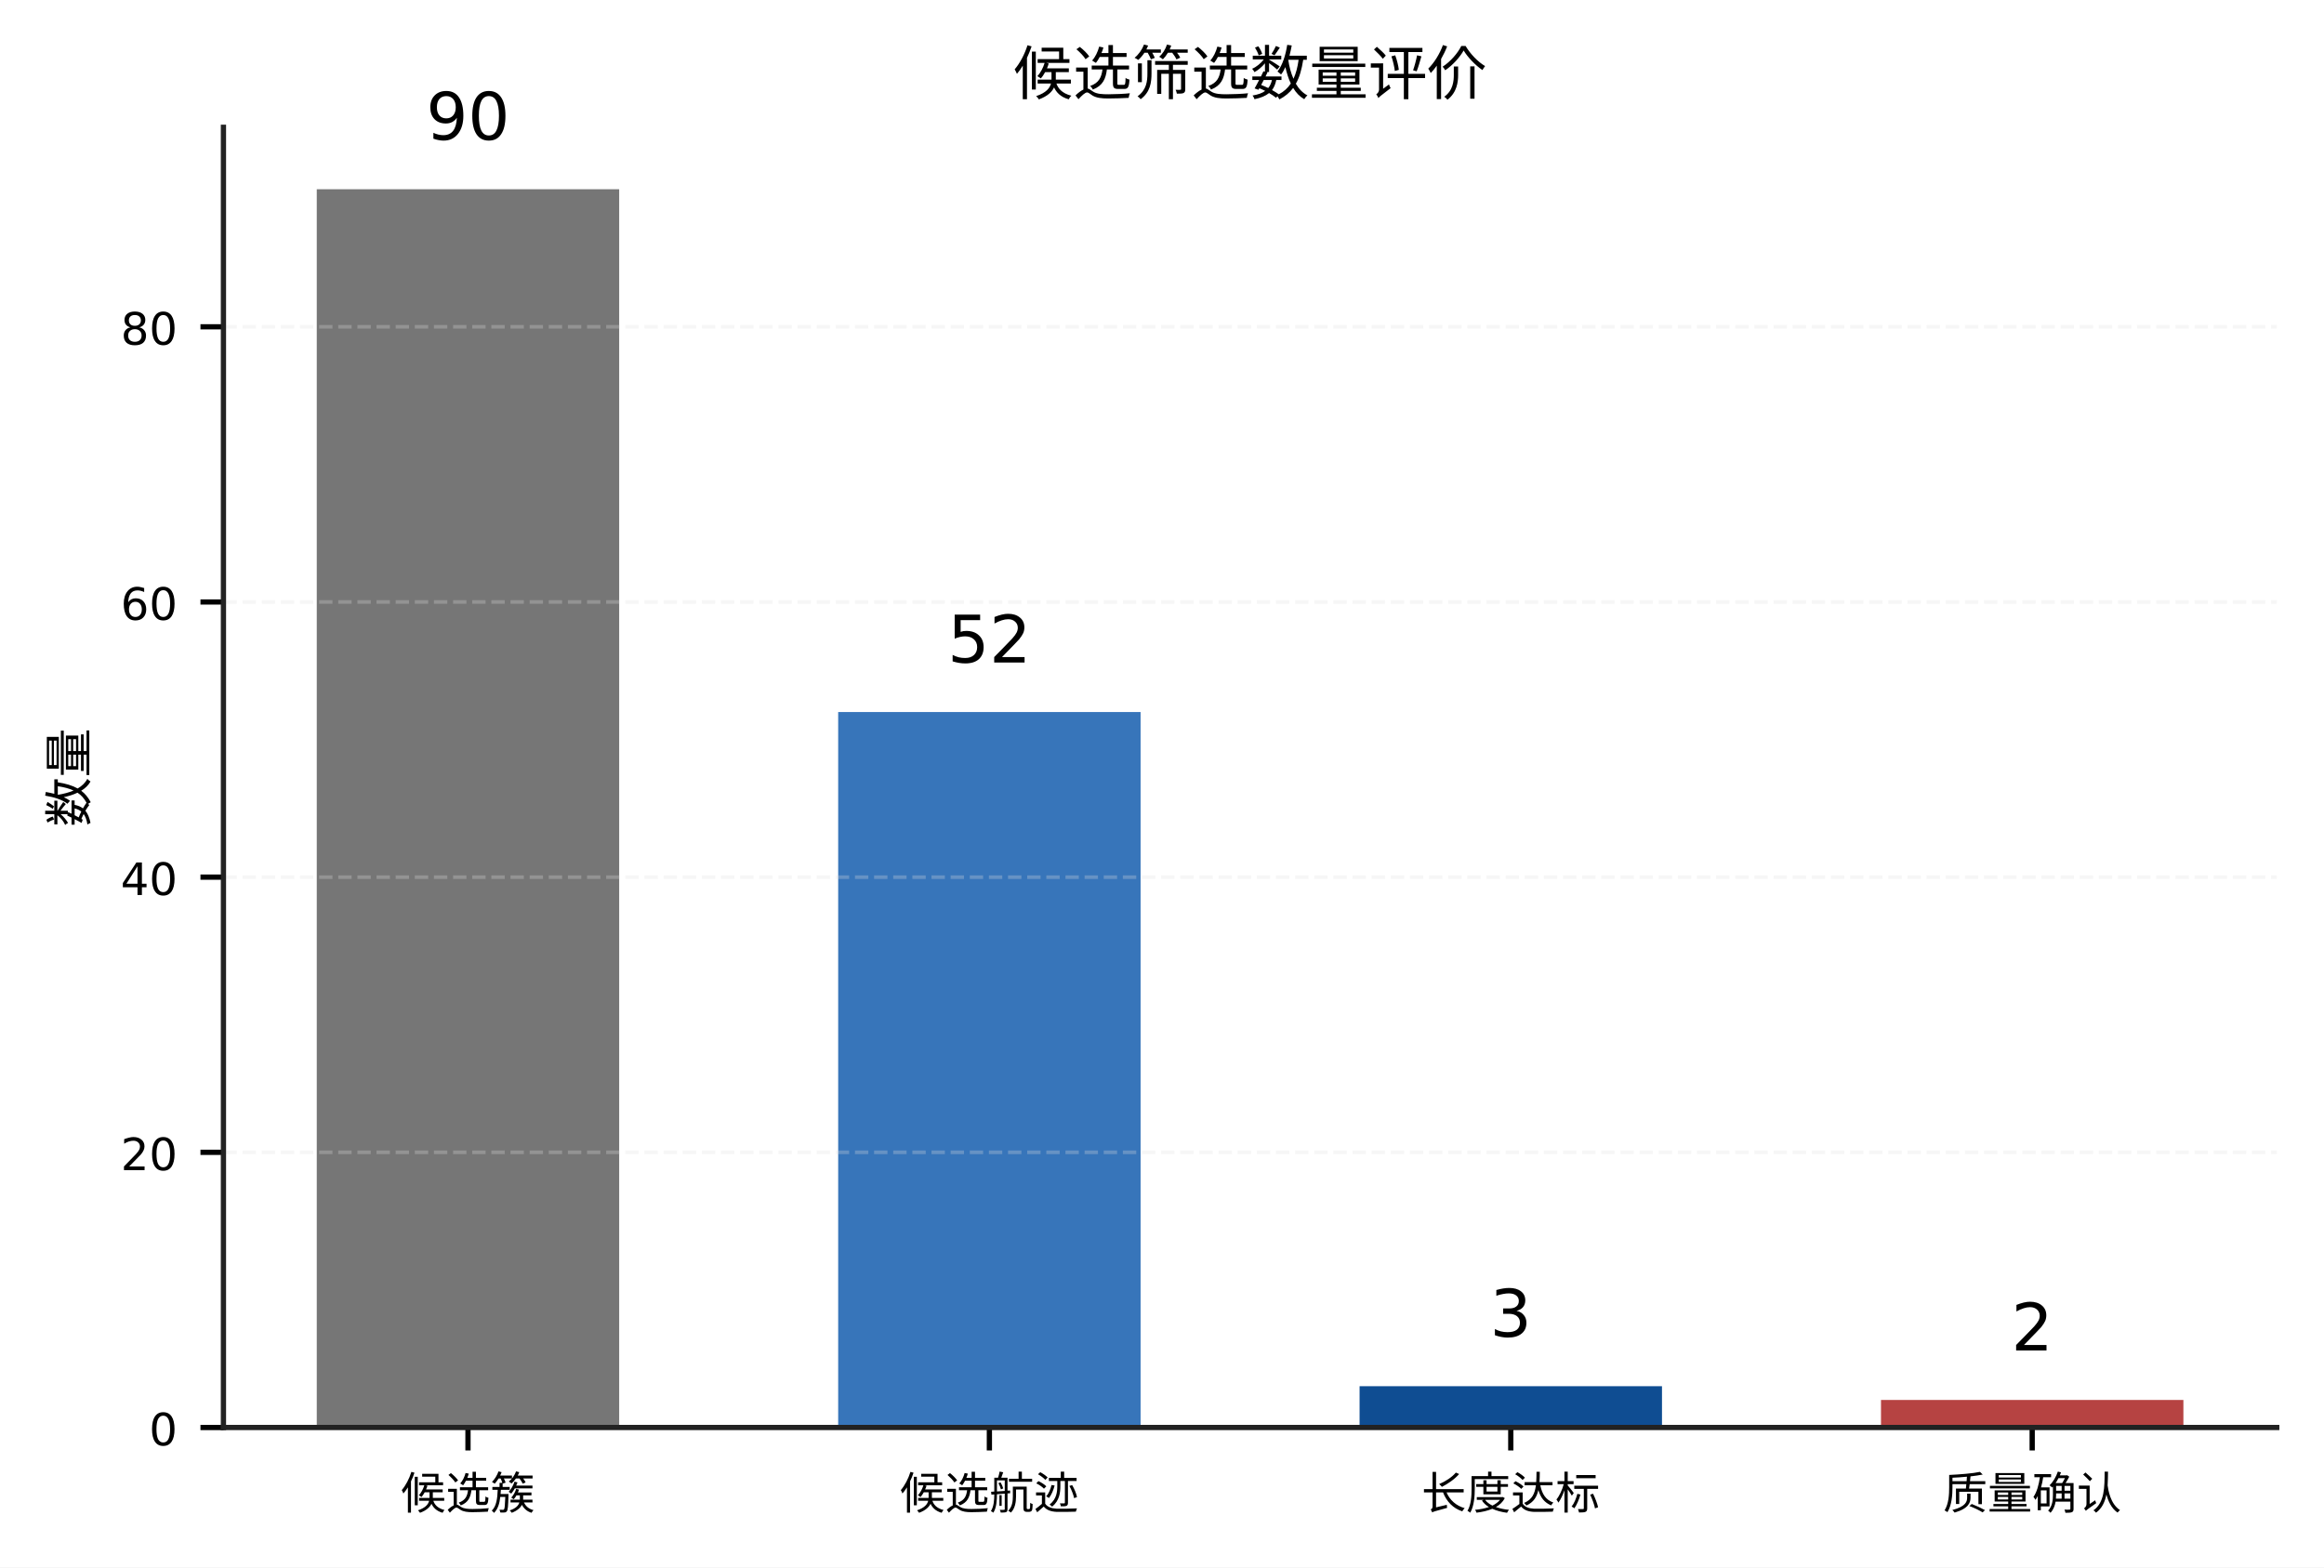
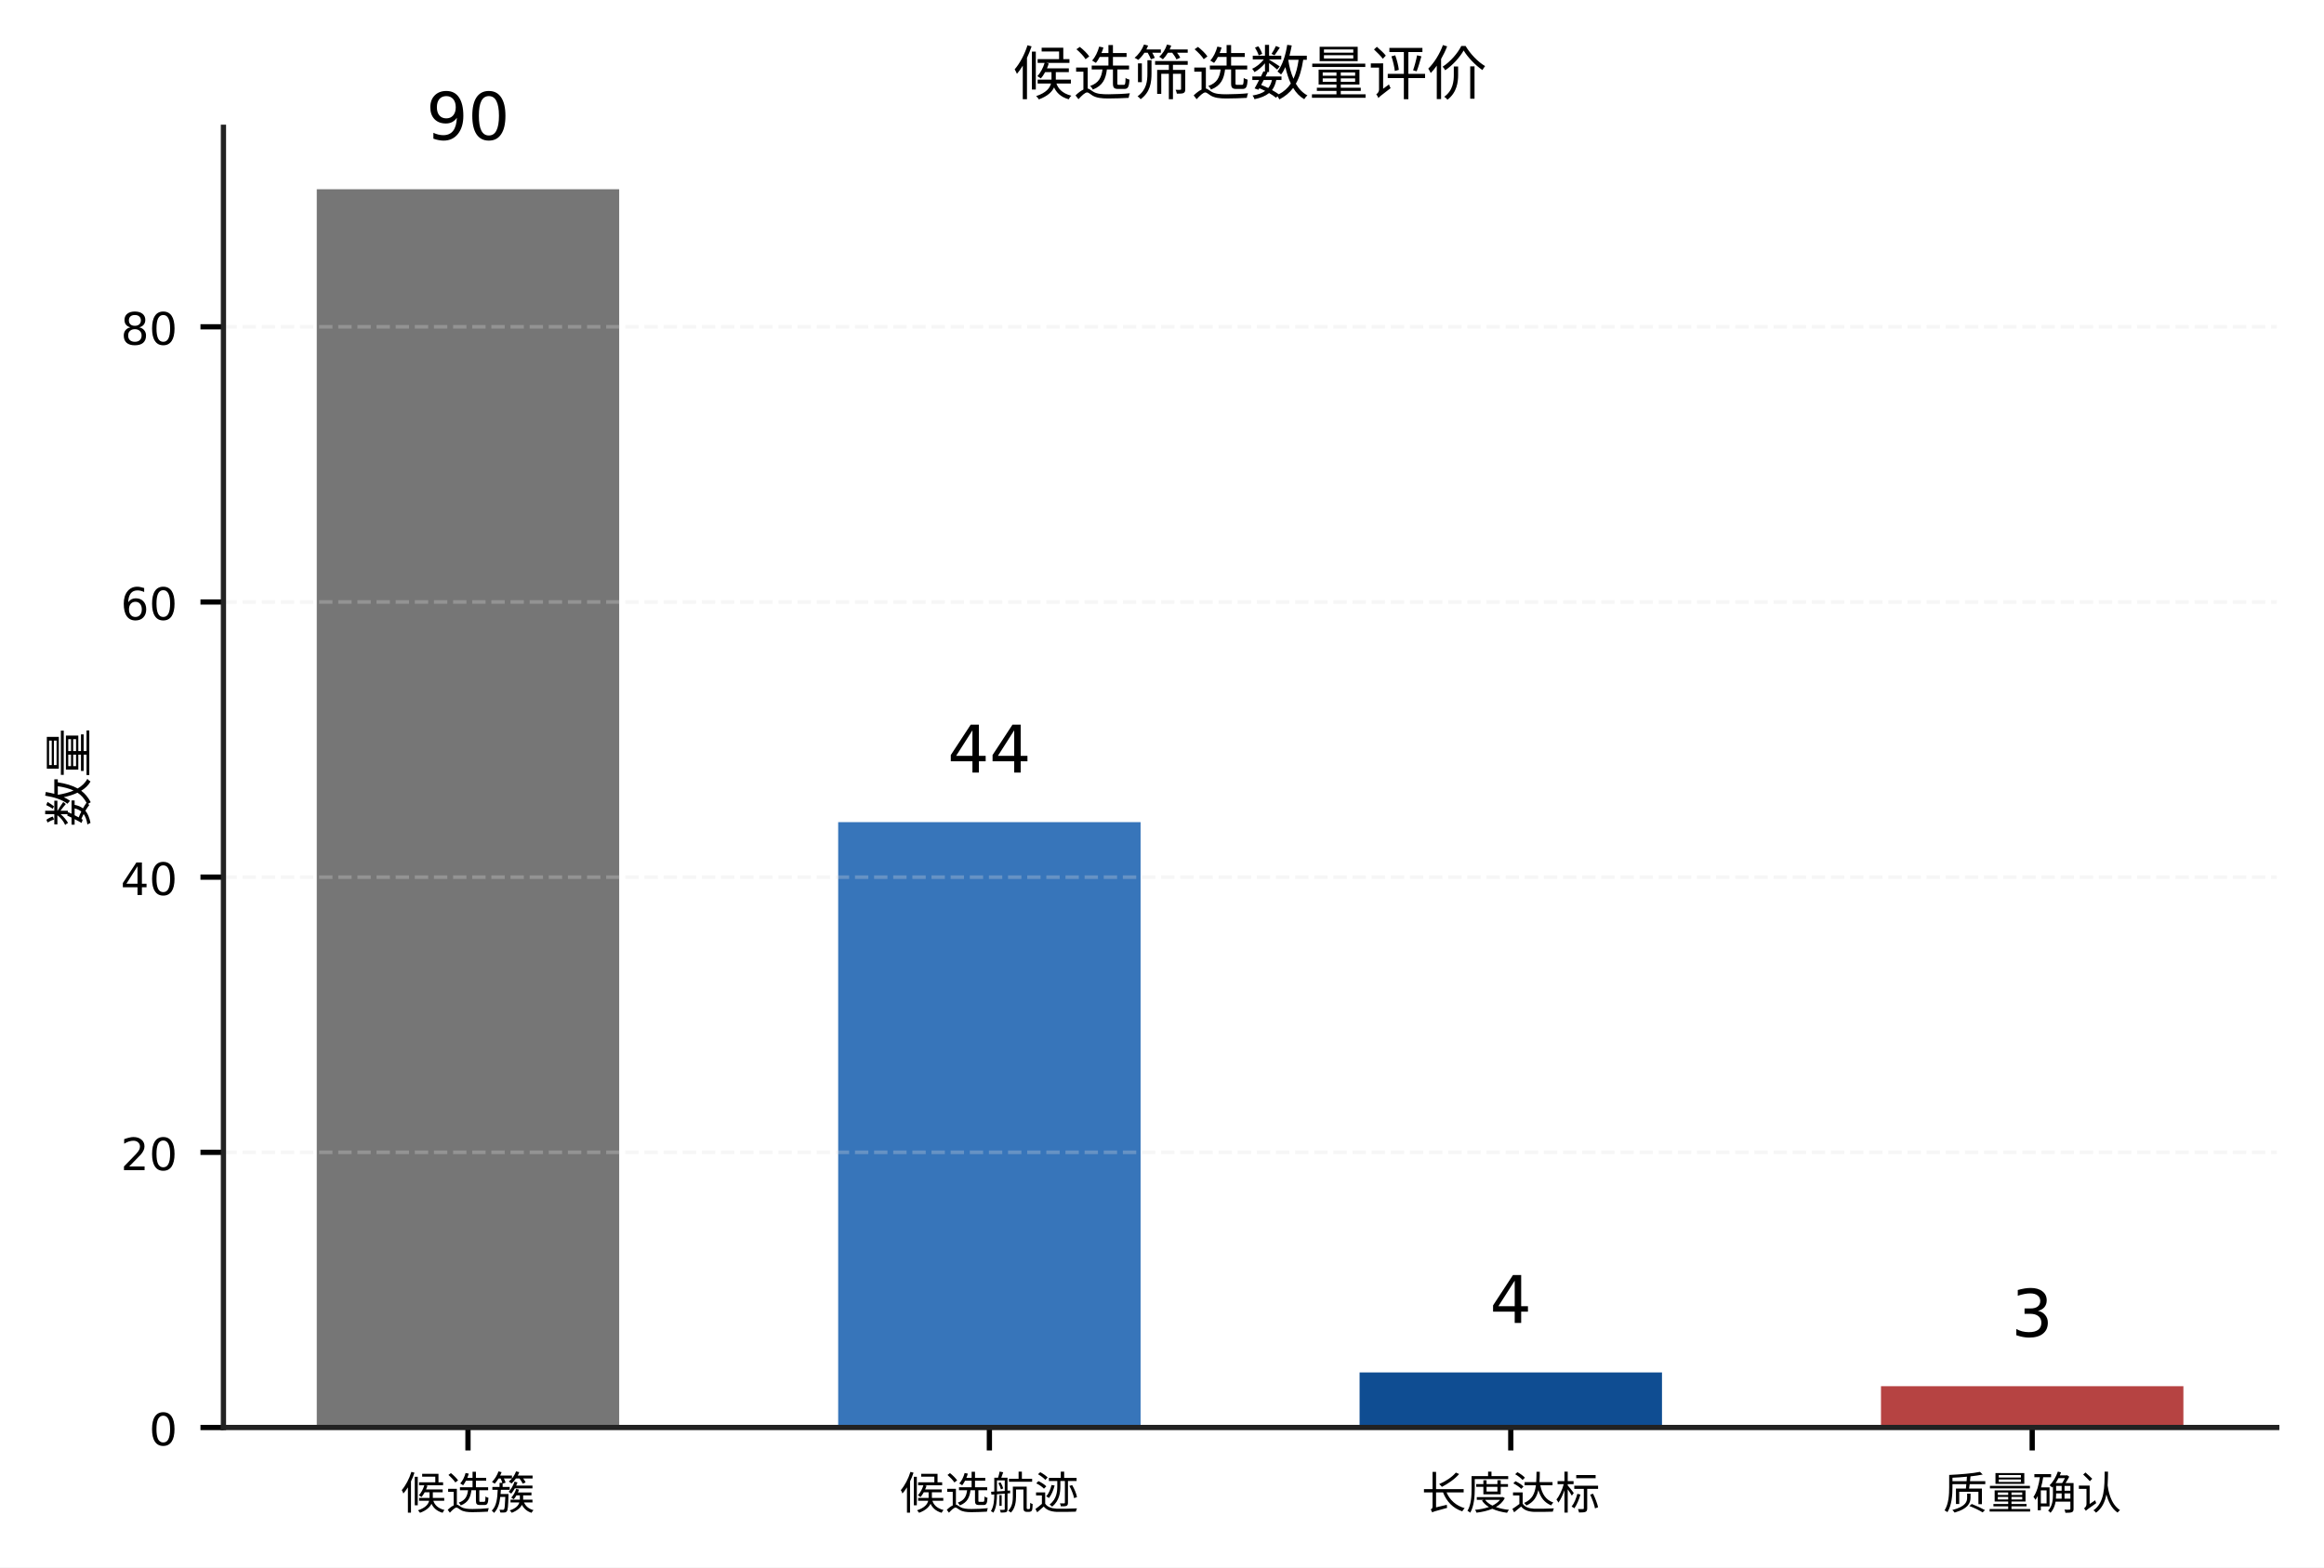
<svg xmlns="http://www.w3.org/2000/svg" xmlns:xlink="http://www.w3.org/1999/xlink" width="354pt" height="238.8pt" viewBox="0 0 354 238.8" version="1.1">
  <defs>
    <style type="text/css">*{stroke-linejoin: round; stroke-linecap: butt}</style>
  </defs>
  <g id="figure_1">
    <g id="patch_1">
      <path d="M 0 238.8  L 354 238.8  L 354 0  L 0 0  z " style="fill: #ffffff" />
    </g>
    <g id="axes_1">
      <g id="patch_2">
        <path d="M 34.035 217.473  L 346.8 217.473  L 346.8 19.394  L 34.035 19.394  z " style="fill: #ffffff" />
      </g>
      <g id="patch_3">
-         <path d="M 48.251 217.473  L 94.316 217.473  L 94.316 28.827  L 48.251 28.827  z " clip-path="url(#pfc9e64885c)" style="fill: #767676" />
+         <path d="M 48.251 217.473  L 94.316 217.473  L 94.316 28.827  L 48.251 28.827  z " clip-path="url(#p6053ea9416)" style="fill: #767676" />
      </g>
      <g id="patch_4">
-         <path d="M 127.674 217.473  L 173.739 217.473  L 173.739 108.478  L 127.674 108.478  z " clip-path="url(#pfc9e64885c)" style="fill: #3775ba" />
+         <path d="M 127.674 217.473  L 173.739 217.473  L 173.739 125.246  L 127.674 125.246  z " clip-path="url(#p6053ea9416)" style="fill: #3775ba" />
      </g>
      <g id="patch_5">
-         <path d="M 207.096 217.473  L 253.161 217.473  L 253.161 211.185  L 207.096 211.185  z " clip-path="url(#pfc9e64885c)" style="fill: #0f4d92" />
+         <path d="M 207.096 217.473  L 253.161 217.473  L 253.161 209.089  L 207.096 209.089  z " clip-path="url(#p6053ea9416)" style="fill: #0f4d92" />
      </g>
      <g id="patch_6">
-         <path d="M 286.518 217.473  L 332.583 217.473  L 332.583 213.281  L 286.518 213.281  z " clip-path="url(#pfc9e64885c)" style="fill: #b64342" />
+         <path d="M 286.518 217.473  L 332.583 217.473  L 332.583 211.185  L 286.518 211.185  z " clip-path="url(#p6053ea9416)" style="fill: #b64342" />
      </g>
      <g id="matplotlib.axis_1">
        <g id="xtick_1">
          <g id="line2d_1">
            <defs>
-               <path id="mb7d04a0b0f" d="M 0 0  L 0 3.5  " style="stroke: #000000; stroke-width: 0.8" />
+               <path id="m82314c31a6" d="M 0 0  L 0 3.5  " style="stroke: #000000; stroke-width: 0.8" />
            </defs>
            <g>
-               <use xlink:href="#mb7d04a0b0f" x="71.284" y="217.473" style="stroke: #000000; stroke-width: 0.8" />
+               <use xlink:href="#m82314c31a6" x="71.284" y="217.473" style="stroke: #000000; stroke-width: 0.8" />
            </g>
          </g>
          <g id="text_1">
            <text style="font-size: 6.8px; font-family: 'Microsoft YaHei', 'SimHei', 'Arial Unicode MS', 'DejaVu Sans', sans-serif; text-anchor: middle" x="71.284" y="229.909" transform="rotate(-0 71.2839 229.9091)">候选簇</text>
          </g>
        </g>
        <g id="xtick_2">
          <g id="line2d_2">
            <g>
-               <use xlink:href="#mb7d04a0b0f" x="150.706" y="217.473" style="stroke: #000000; stroke-width: 0.8" />
+               <use xlink:href="#m82314c31a6" x="150.706" y="217.473" style="stroke: #000000; stroke-width: 0.8" />
            </g>
          </g>
          <g id="text_2">
            <text style="font-size: 6.8px; font-family: 'Microsoft YaHei', 'SimHei', 'Arial Unicode MS', 'DejaVu Sans', sans-serif; text-anchor: middle" x="150.706" y="229.909" transform="rotate(-0 150.7061 229.9091)">候选航迹</text>
          </g>
        </g>
        <g id="xtick_3">
          <g id="line2d_3">
            <g>
-               <use xlink:href="#mb7d04a0b0f" x="230.128" y="217.473" style="stroke: #000000; stroke-width: 0.8" />
+               <use xlink:href="#m82314c31a6" x="230.128" y="217.473" style="stroke: #000000; stroke-width: 0.8" />
            </g>
          </g>
          <g id="text_3">
            <text style="font-size: 6.8px; font-family: 'Microsoft YaHei', 'SimHei', 'Arial Unicode MS', 'DejaVu Sans', sans-serif; text-anchor: middle" x="230.128" y="229.909" transform="rotate(-0 230.1283 229.9091)">长度达标</text>
          </g>
        </g>
        <g id="xtick_4">
          <g id="line2d_4">
            <g>
-               <use xlink:href="#mb7d04a0b0f" x="309.551" y="217.473" style="stroke: #000000; stroke-width: 0.8" />
+               <use xlink:href="#m82314c31a6" x="309.551" y="217.473" style="stroke: #000000; stroke-width: 0.8" />
            </g>
          </g>
          <g id="text_4">
            <text style="font-size: 6.8px; font-family: 'Microsoft YaHei', 'SimHei', 'Arial Unicode MS', 'DejaVu Sans', sans-serif; text-anchor: middle" x="309.551" y="229.909" transform="rotate(-0 309.5505 229.9091)">质量确认</text>
          </g>
        </g>
      </g>
      <g id="matplotlib.axis_2">
        <g id="ytick_1">
          <g id="line2d_5">
-             <path d="M 34.035 217.473  L 346.8 217.473  " clip-path="url(#pfc9e64885c)" style="fill: none; stroke-dasharray: 2.035,0.88; stroke-dashoffset: 0; stroke: #dddddd; stroke-opacity: 0.28; stroke-width: 0.55" />
+             <path d="M 34.035 217.473  L 346.8 217.473  " clip-path="url(#p6053ea9416)" style="fill: none; stroke-dasharray: 2.035,0.88; stroke-dashoffset: 0; stroke: #dddddd; stroke-opacity: 0.28; stroke-width: 0.55" />
          </g>
          <g id="line2d_6">
            <defs>
-               <path id="m758b253154" d="M 0 0  L -3.5 0  " style="stroke: #000000; stroke-width: 0.8" />
+               <path id="m4f329f4169" d="M 0 0  L -3.5 0  " style="stroke: #000000; stroke-width: 0.8" />
            </defs>
            <g>
-               <use xlink:href="#m758b253154" x="34.035" y="217.473" style="stroke: #000000; stroke-width: 0.8" />
+               <use xlink:href="#m4f329f4169" x="34.035" y="217.473" style="stroke: #000000; stroke-width: 0.8" />
            </g>
          </g>
          <g id="text_5">
            <text style="font-size: 6.8px; font-family: 'Microsoft YaHei', 'SimHei', 'Arial Unicode MS', 'DejaVu Sans', sans-serif; text-anchor: end" x="27.035" y="220.191" transform="rotate(-0 27.03489 220.1912)">0</text>
          </g>
        </g>
        <g id="ytick_2">
          <g id="line2d_7">
-             <path d="M 34.035 175.552  L 346.8 175.552  " clip-path="url(#pfc9e64885c)" style="fill: none; stroke-dasharray: 2.035,0.88; stroke-dashoffset: 0; stroke: #dddddd; stroke-opacity: 0.28; stroke-width: 0.55" />
+             <path d="M 34.035 175.552  L 346.8 175.552  " clip-path="url(#p6053ea9416)" style="fill: none; stroke-dasharray: 2.035,0.88; stroke-dashoffset: 0; stroke: #dddddd; stroke-opacity: 0.28; stroke-width: 0.55" />
          </g>
          <g id="line2d_8">
            <g>
-               <use xlink:href="#m758b253154" x="34.035" y="175.552" style="stroke: #000000; stroke-width: 0.8" />
+               <use xlink:href="#m4f329f4169" x="34.035" y="175.552" style="stroke: #000000; stroke-width: 0.8" />
            </g>
          </g>
          <g id="text_6">
            <text style="font-size: 6.8px; font-family: 'Microsoft YaHei', 'SimHei', 'Arial Unicode MS', 'DejaVu Sans', sans-serif; text-anchor: end" x="27.035" y="178.27" transform="rotate(-0 27.03489 178.2697)">20</text>
          </g>
        </g>
        <g id="ytick_3">
          <g id="line2d_9">
-             <path d="M 34.035 133.63  L 346.8 133.63  " clip-path="url(#pfc9e64885c)" style="fill: none; stroke-dasharray: 2.035,0.88; stroke-dashoffset: 0; stroke: #dddddd; stroke-opacity: 0.28; stroke-width: 0.55" />
+             <path d="M 34.035 133.63  L 346.8 133.63  " clip-path="url(#p6053ea9416)" style="fill: none; stroke-dasharray: 2.035,0.88; stroke-dashoffset: 0; stroke: #dddddd; stroke-opacity: 0.28; stroke-width: 0.55" />
          </g>
          <g id="line2d_10">
            <g>
-               <use xlink:href="#m758b253154" x="34.035" y="133.63" style="stroke: #000000; stroke-width: 0.8" />
+               <use xlink:href="#m4f329f4169" x="34.035" y="133.63" style="stroke: #000000; stroke-width: 0.8" />
            </g>
          </g>
          <g id="text_7">
            <text style="font-size: 6.8px; font-family: 'Microsoft YaHei', 'SimHei', 'Arial Unicode MS', 'DejaVu Sans', sans-serif; text-anchor: end" x="27.035" y="136.348" transform="rotate(-0 27.03489 136.3483)">40</text>
          </g>
        </g>
        <g id="ytick_4">
          <g id="line2d_11">
-             <path d="M 34.035 91.709  L 346.8 91.709  " clip-path="url(#pfc9e64885c)" style="fill: none; stroke-dasharray: 2.035,0.88; stroke-dashoffset: 0; stroke: #dddddd; stroke-opacity: 0.28; stroke-width: 0.55" />
+             <path d="M 34.035 91.709  L 346.8 91.709  " clip-path="url(#p6053ea9416)" style="fill: none; stroke-dasharray: 2.035,0.88; stroke-dashoffset: 0; stroke: #dddddd; stroke-opacity: 0.28; stroke-width: 0.55" />
          </g>
          <g id="line2d_12">
            <g>
-               <use xlink:href="#m758b253154" x="34.035" y="91.709" style="stroke: #000000; stroke-width: 0.8" />
+               <use xlink:href="#m4f329f4169" x="34.035" y="91.709" style="stroke: #000000; stroke-width: 0.8" />
            </g>
          </g>
          <g id="text_8">
            <text style="font-size: 6.8px; font-family: 'Microsoft YaHei', 'SimHei', 'Arial Unicode MS', 'DejaVu Sans', sans-serif; text-anchor: end" x="27.035" y="94.427" transform="rotate(-0 27.03489 94.42679)">60</text>
          </g>
        </g>
        <g id="ytick_5">
          <g id="line2d_13">
-             <path d="M 34.035 49.787  L 346.8 49.787  " clip-path="url(#pfc9e64885c)" style="fill: none; stroke-dasharray: 2.035,0.88; stroke-dashoffset: 0; stroke: #dddddd; stroke-opacity: 0.28; stroke-width: 0.55" />
+             <path d="M 34.035 49.787  L 346.8 49.787  " clip-path="url(#p6053ea9416)" style="fill: none; stroke-dasharray: 2.035,0.88; stroke-dashoffset: 0; stroke: #dddddd; stroke-opacity: 0.28; stroke-width: 0.55" />
          </g>
          <g id="line2d_14">
            <g>
-               <use xlink:href="#m758b253154" x="34.035" y="49.787" style="stroke: #000000; stroke-width: 0.8" />
+               <use xlink:href="#m4f329f4169" x="34.035" y="49.787" style="stroke: #000000; stroke-width: 0.8" />
            </g>
          </g>
          <g id="text_9">
            <text style="font-size: 6.8px; font-family: 'Microsoft YaHei', 'SimHei', 'Arial Unicode MS', 'DejaVu Sans', sans-serif; text-anchor: end" x="27.035" y="52.505" transform="rotate(-0 27.03489 52.50532)">80</text>
          </g>
        </g>
        <g id="text_10">
          <text style="font-size: 7.5px; font-family: 'Microsoft YaHei', 'SimHei', 'Arial Unicode MS', 'DejaVu Sans', sans-serif; text-anchor: middle" x="13.195" y="118.434" transform="rotate(-90 13.19531 118.4339)">数量</text>
        </g>
      </g>
      <g id="patch_7">
        <path d="M 34.035 217.473  L 34.035 19.394  " style="fill: none; stroke: #222222; stroke-width: 0.8; stroke-linejoin: miter; stroke-linecap: square" />
      </g>
      <g id="patch_8">
        <path d="M 34.035 217.473  L 346.8 217.473  " style="fill: none; stroke: #222222; stroke-width: 0.8; stroke-linejoin: miter; stroke-linecap: square" />
      </g>
      <g id="text_11">
        <text style="font-size: 10px; font-family: 'Microsoft YaHei', 'SimHei', 'Arial Unicode MS', 'DejaVu Sans', sans-serif; text-anchor: middle" x="71.284" y="21.281" transform="rotate(-0 71.2839 21.28084)">90</text>
      </g>
      <g id="text_12">
-         <text style="font-size: 10px; font-family: 'Microsoft YaHei', 'SimHei', 'Arial Unicode MS', 'DejaVu Sans', sans-serif; text-anchor: middle" x="150.706" y="100.932" transform="rotate(-0 150.7061 100.9316)">52</text>
+         <text style="font-size: 10px; font-family: 'Microsoft YaHei', 'SimHei', 'Arial Unicode MS', 'DejaVu Sans', sans-serif; text-anchor: middle" x="150.706" y="117.7" transform="rotate(-0 150.7061 117.7002)">44</text>
      </g>
      <g id="text_13">
-         <text style="font-size: 10px; font-family: 'Microsoft YaHei', 'SimHei', 'Arial Unicode MS', 'DejaVu Sans', sans-serif; text-anchor: middle" x="230.128" y="203.639" transform="rotate(-0 230.1283 203.6392)">3</text>
+         <text style="font-size: 10px; font-family: 'Microsoft YaHei', 'SimHei', 'Arial Unicode MS', 'DejaVu Sans', sans-serif; text-anchor: middle" x="230.128" y="201.543" transform="rotate(-0 230.1283 201.5432)">4</text>
      </g>
      <g id="text_14">
-         <text style="font-size: 10px; font-family: 'Microsoft YaHei', 'SimHei', 'Arial Unicode MS', 'DejaVu Sans', sans-serif; text-anchor: middle" x="309.551" y="205.735" transform="rotate(-0 309.5505 205.7353)">2</text>
+         <text style="font-size: 10px; font-family: 'Microsoft YaHei', 'SimHei', 'Arial Unicode MS', 'DejaVu Sans', sans-serif; text-anchor: middle" x="309.551" y="203.639" transform="rotate(-0 309.5505 203.6392)">3</text>
      </g>
      <g id="text_15">
        <text style="font-size: 9px; font-family: 'Microsoft YaHei', 'SimHei', 'Arial Unicode MS', 'DejaVu Sans', sans-serif; text-anchor: middle" x="190.417" y="14.394" transform="rotate(-0 190.4172 14.39438)">候选筛选数量评价</text>
      </g>
    </g>
  </g>
  <defs>
-     <clipPath id="pfc9e64885c">
+     <clipPath id="p6053ea9416">
      <rect x="34.035" y="19.394" width="312.765" height="198.079" />
    </clipPath>
  </defs>
</svg>
